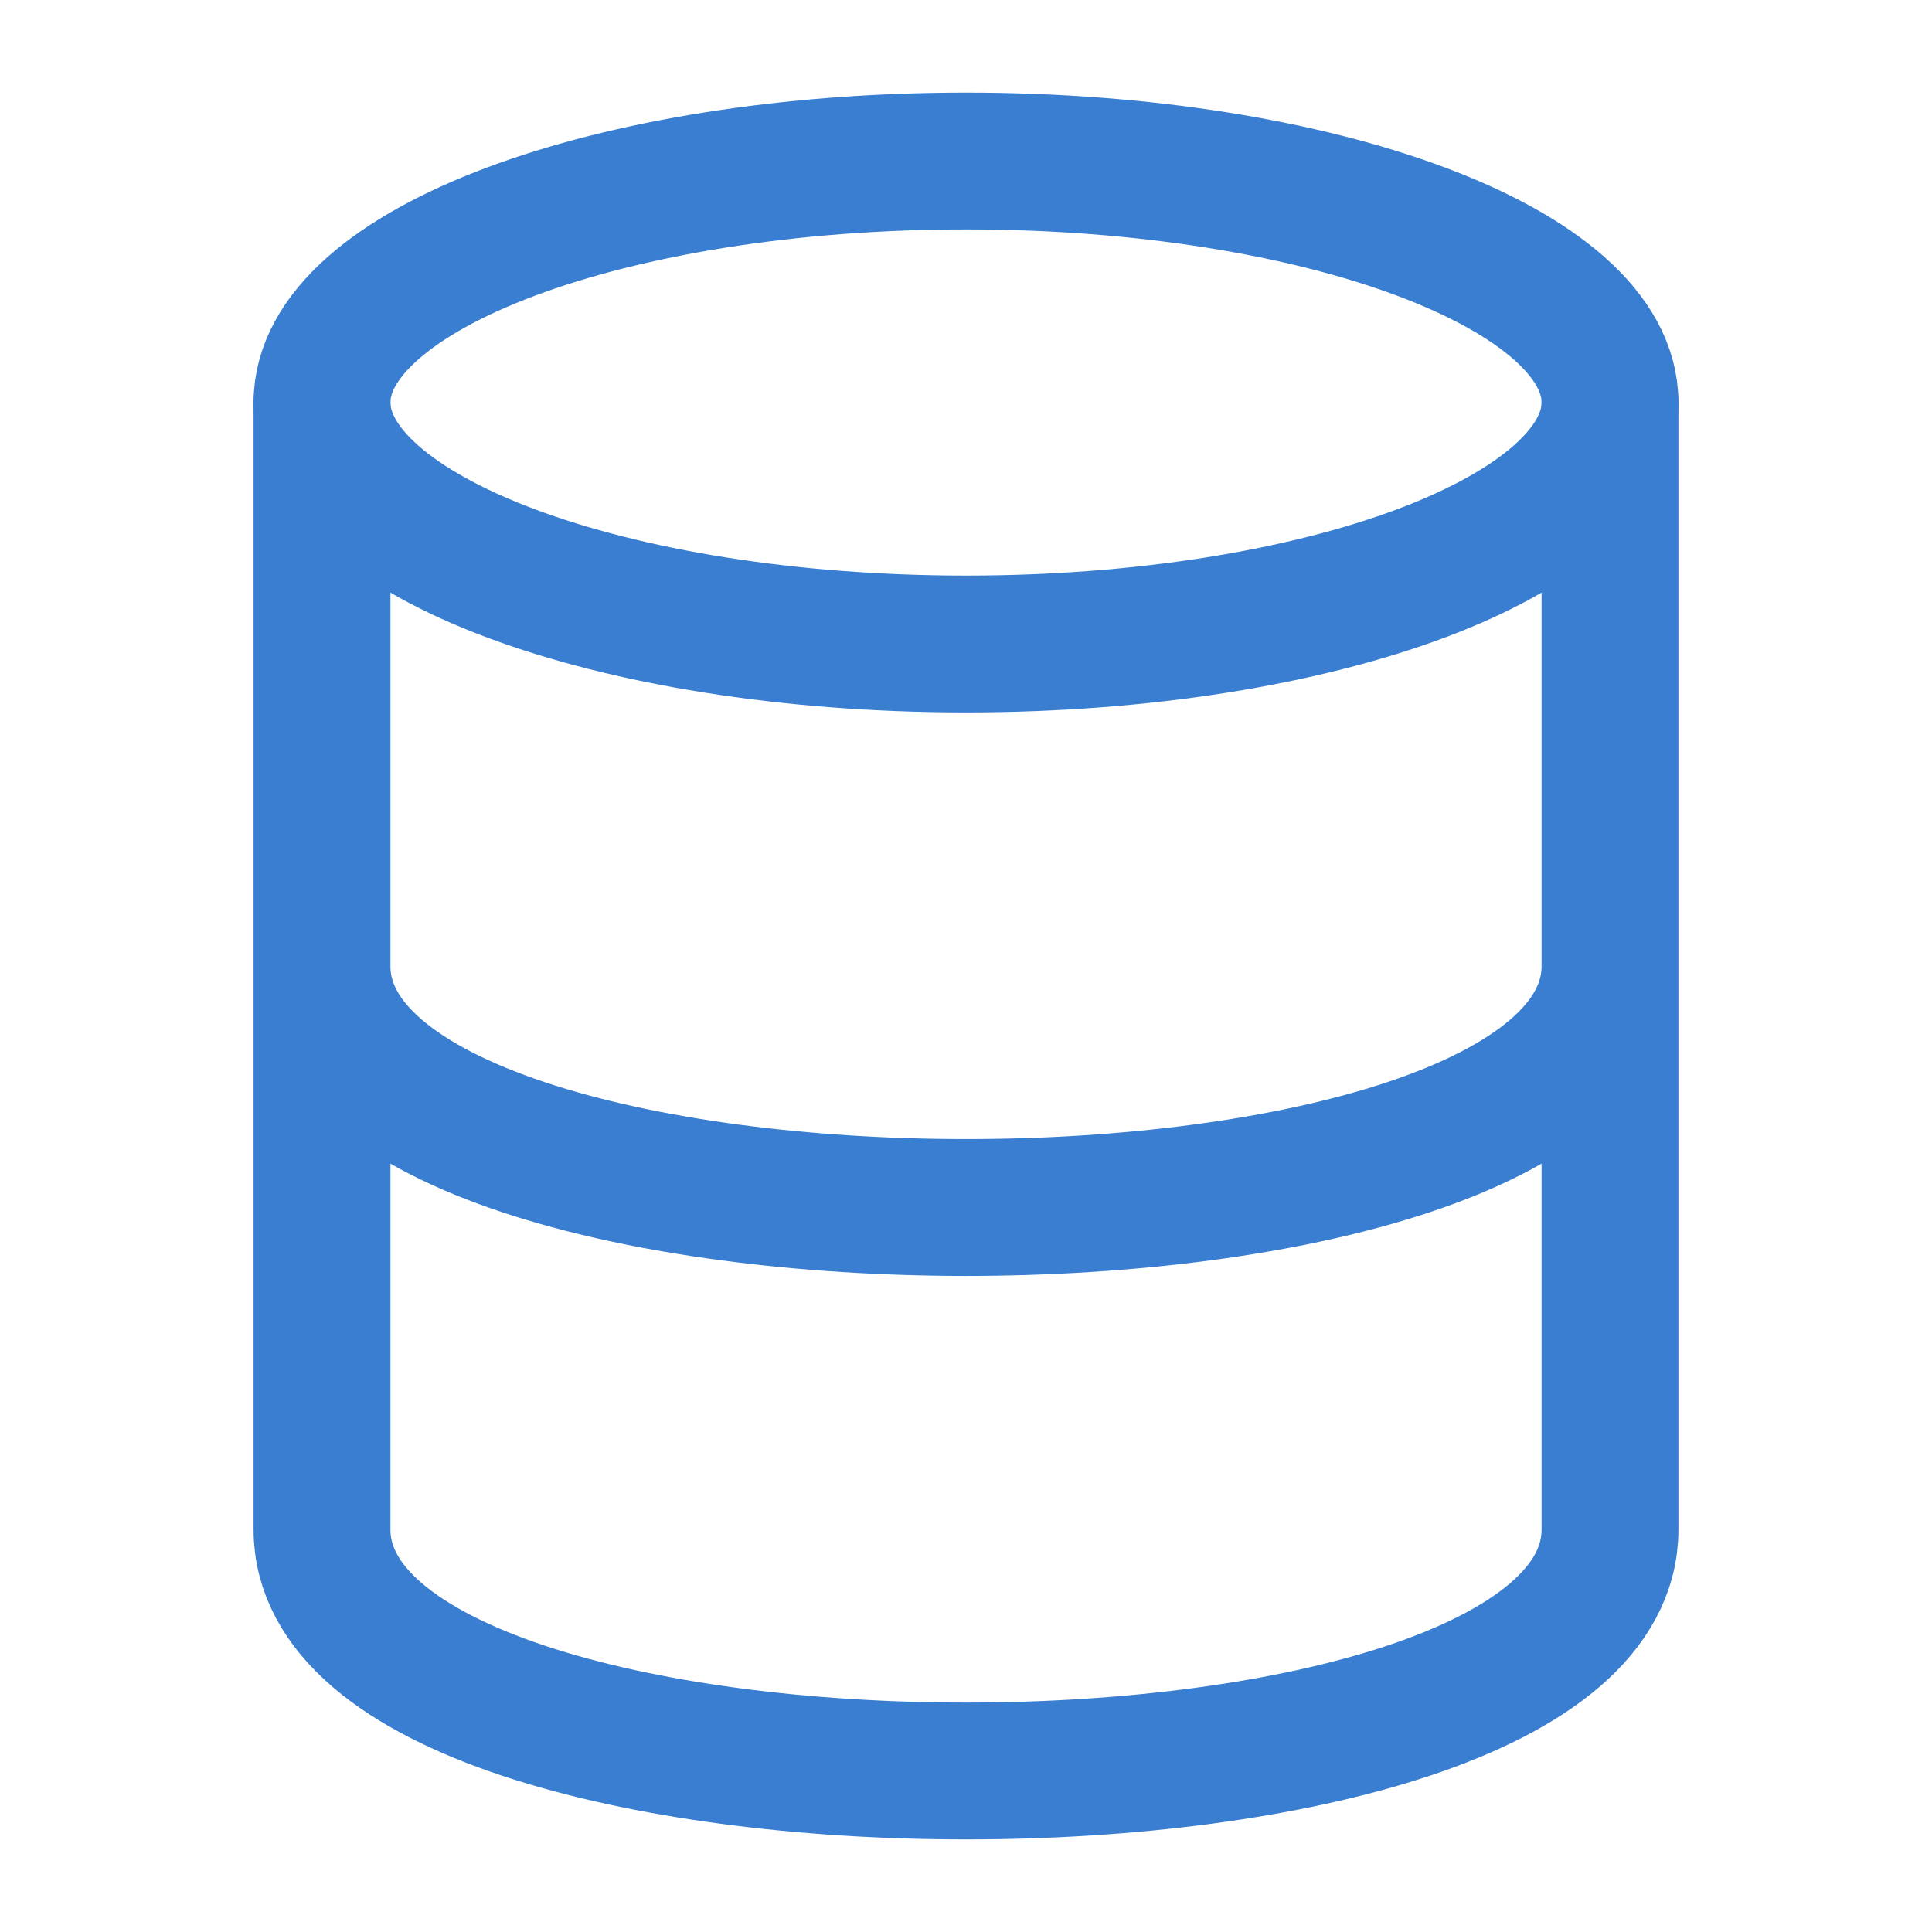
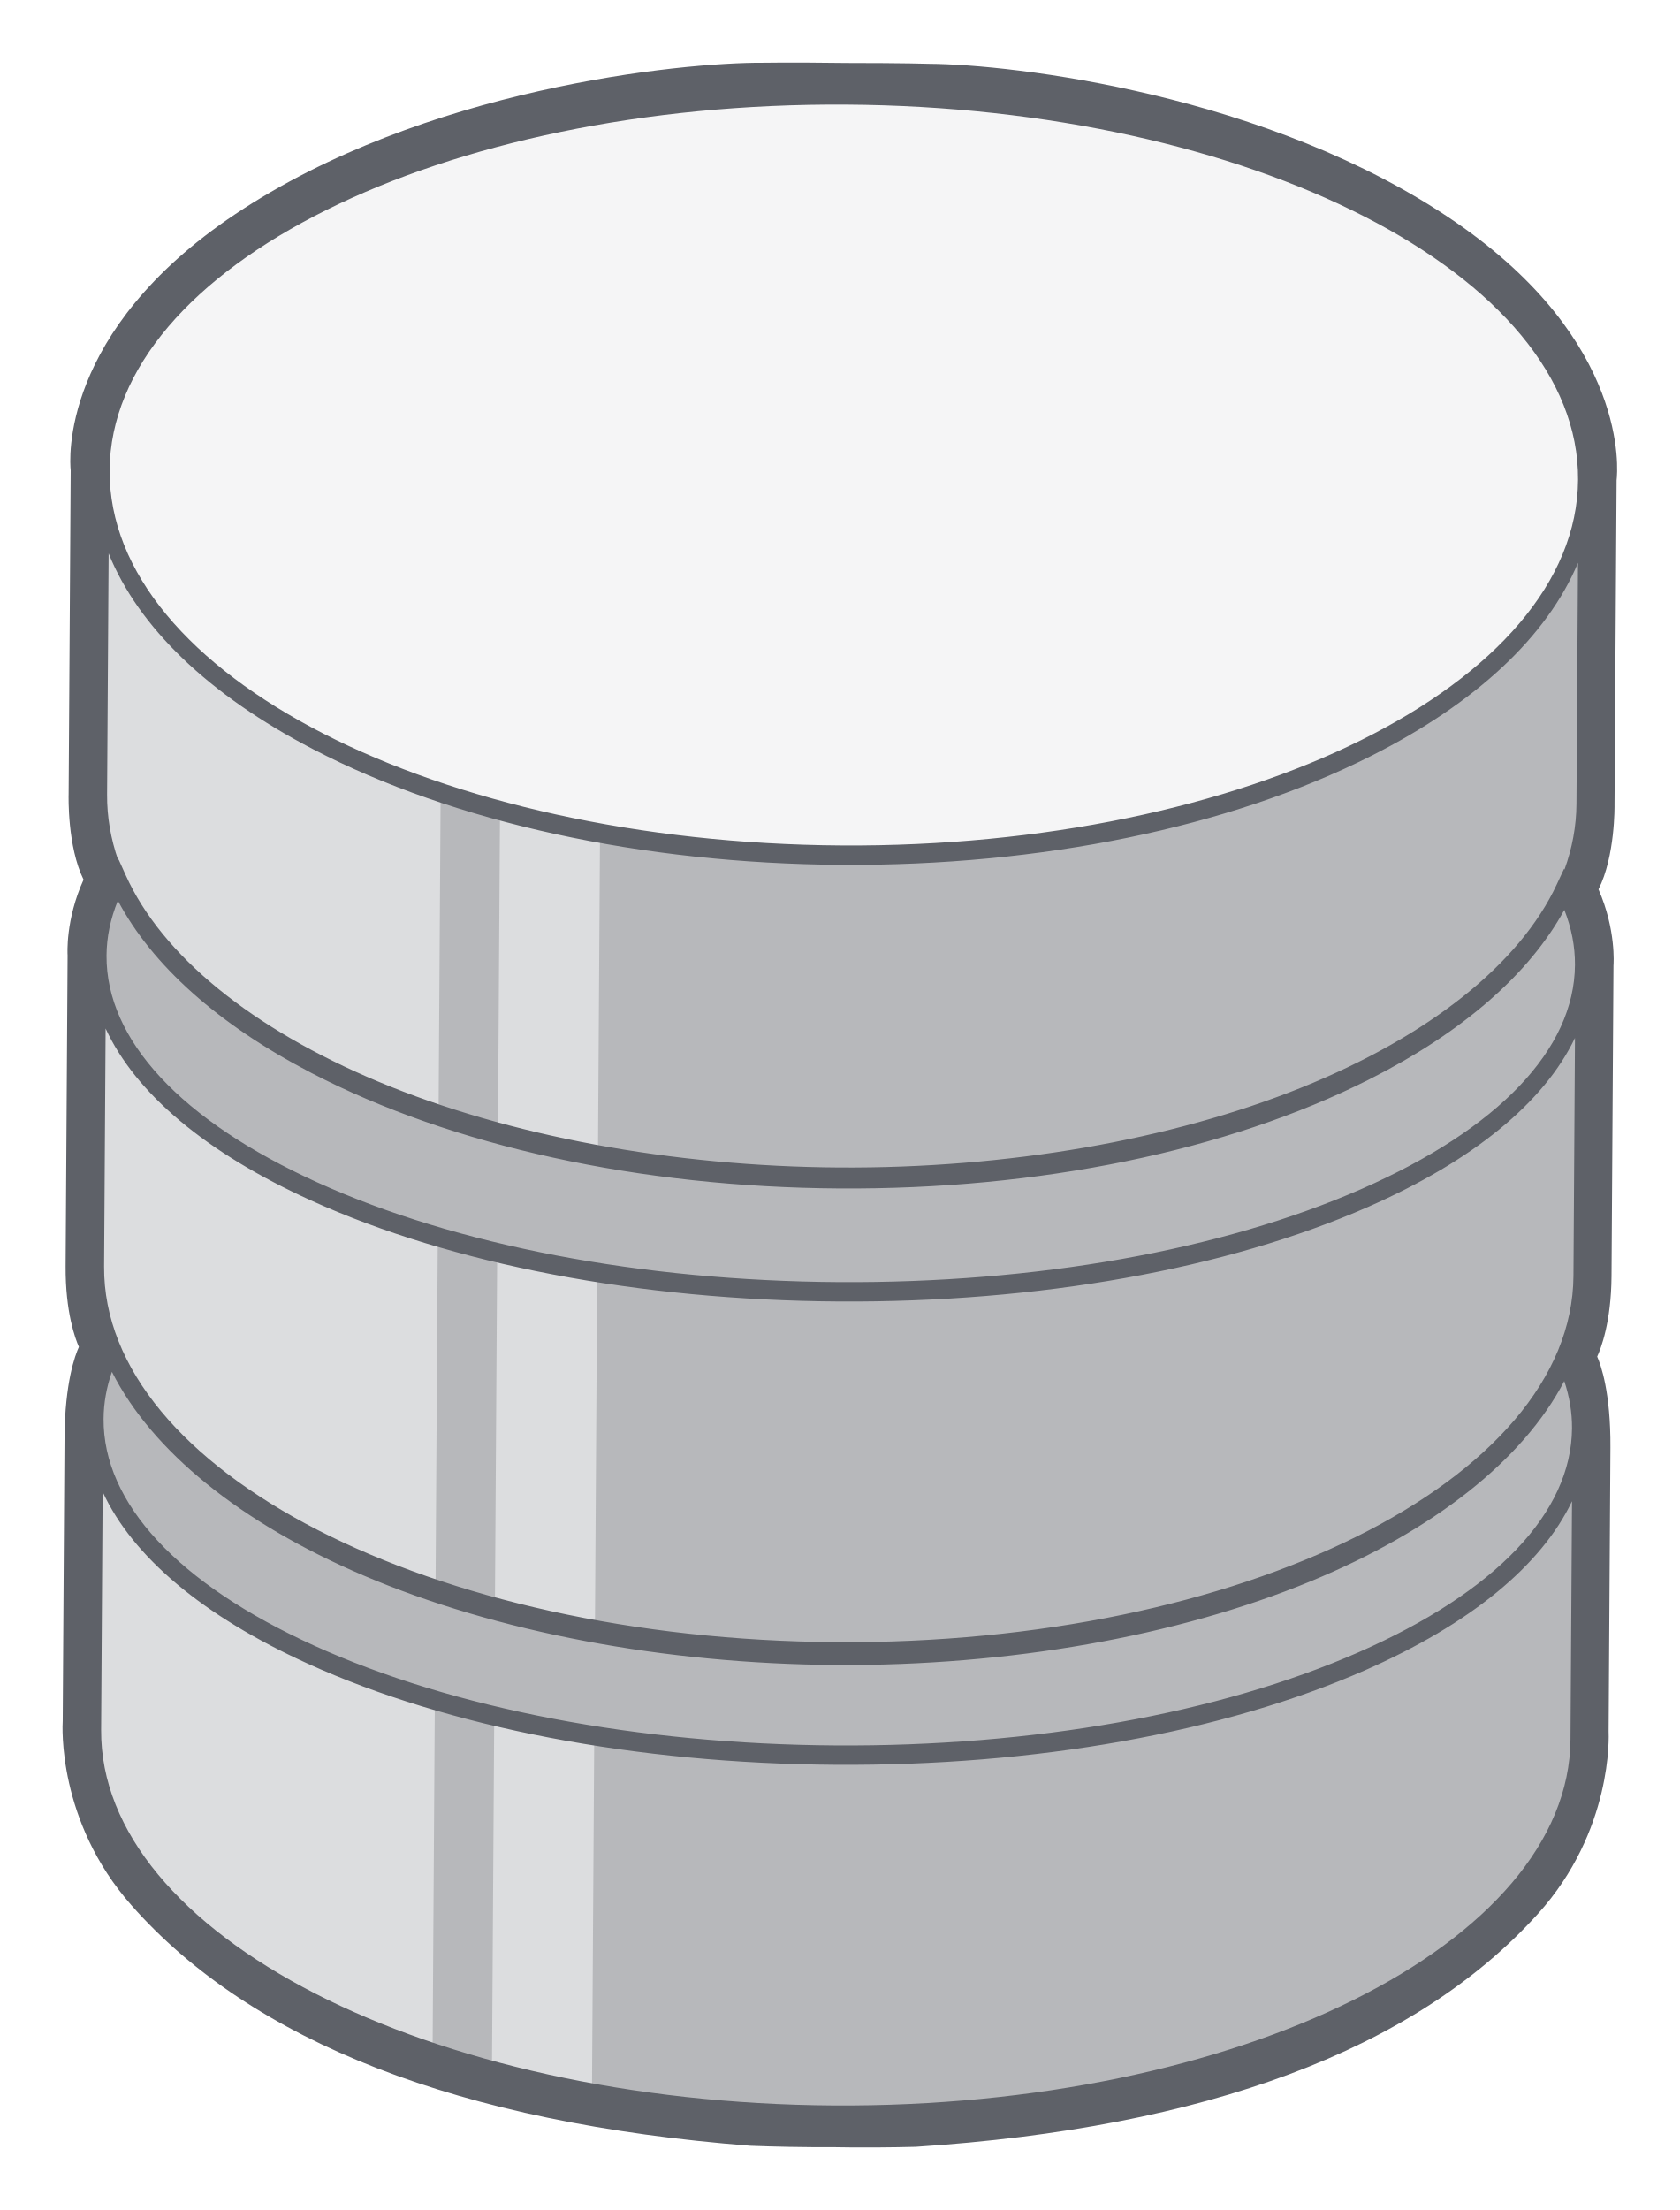
- <svg xmlns="http://www.w3.org/2000/svg" viewBox="0 0 24 24" fill="none" stroke="#397ed1" stroke-width="1.7" stroke-linecap="round" stroke-linejoin="round">
-   <ellipse cx="12" cy="5" rx="8" ry="3" />
-   <path d="M4 5v14c0 4 16 4 16 0V5M4 12c0 4 16 4 16 0" />
+ <svg xmlns="http://www.w3.org/2000/svg" viewBox="89.57 -14.55 388.27 510.71">
+   <style>.gi-t{fill:#F5F5F6}.gi-s{fill:#DCDDDF}.gi-d{fill:#B7B8BB}.gi-l{fill:#5E6168}.gi-k{stroke:#5E6168}</style>
+   <path d="M282.742,391.043c-94.838-0.606-171.5-35.403-171.23-77.721l-0.459,71.863 c-0.31,48.514,76.32,88.333,171.158,88.939c94.837,0.606,171.97-38.231,172.279-86.745l0.459-71.863 C454.68,357.833,377.58,391.648,282.742,391.043z" class="gi-d" />
+   <path d="M203.291,463.792c7.404,2.017,15.125,3.766,23.117,5.224l0.527-82.475 c-7.993-1.279-15.715-2.812-23.121-4.577L203.291,463.792z" class="gi-s" />
+   <path d="M111.513,313.321l-0.459,71.863c-0.198,31.039,31.1,58.518,78.511,74.447l0.519-81.306 C142.661,364.392,111.34,340.397,111.513,313.321z" class="gi-s" />
+   <path d="M283.426,283.973c-94.838-0.606-171.5-35.403-171.23-77.721l-0.459,71.863 c-0.31,48.514,76.32,88.336,171.158,88.941c94.837,0.606,171.97-38.233,172.279-86.747l0.459-71.863 C455.364,250.764,378.264,284.579,283.426,283.973z" class="gi-d" />
+   <path d="M190.249,352.562l0.519-81.307c-47.423-13.931-78.744-37.928-78.571-65.003l-0.459,71.863 C111.539,309.155,142.838,336.633,190.249,352.562z" class="gi-s" />
+   <path d="M203.975,356.722c7.404,2.017,15.125,3.766,23.117,5.224l0.527-82.476 c-7.993-1.278-15.715-2.811-23.121-4.576L203.975,356.722z" class="gi-s" />
+   <path d="M456.35,96.32c-0.31,48.514-77.442,87.351-172.279,86.745 c-94.838-0.606-171.468-40.425-171.158-88.939c0.31-48.513,77.442-87.35,172.28-86.744 C380.031,7.988,456.66,47.807,456.35,96.32z" class="gi-t" />
+   <path d="M283.596,257.488c-81.293-0.519-149.2-29.851-166.747-68.773 c-3.002,5.622-4.614,11.492-4.652,17.536c-0.27,42.318,76.391,77.116,171.23,77.721 c94.837,0.606,171.937-33.209,172.208-75.528c0.039-6.044-1.498-11.934-4.428-17.594 C433.164,229.545,364.887,258.007,283.596,257.488z" class="gi-d" />
+   <path d="M282.89,367.97c-82.559-0.527-151.309-30.773-167.526-70.601 c-2.483,5.138-3.816,10.473-3.851,15.952c-0.27,42.318,76.391,77.116,171.23,77.721 c94.837,0.606,171.937-33.209,172.208-75.528c0.035-5.479-1.23-10.831-3.647-16 C434.578,339.133,365.448,368.498,282.89,367.97z" class="gi-d" />
+   <path d="M303.319,181.018c4.697,0.03,9.24,0.214,13.839,0.045 c-83.953-4.157-149.661-42.692-149.381-86.586c0.28-43.893,66.473-81.256,150.473-84.34 c-4.596-0.229-9.246-0.059-13.942-0.089c-10.565-0.133-20.993,0.337-31.166,1.34 c6.542-0.684,13.223-1.162,20.023-1.411c-4.596-0.229-9.246-0.059-13.942-0.089 c-86.541-1.086-164.121,37.954-164.417,84.251c-0.296,46.298,76.544,86.164,163.428,86.719 c4.697,0.03,9.24,0.214,13.839,0.045" class="gi-t" />
+   <path d="M284.071,183.066c-94.838-0.606-171.468-40.425-171.158-88.939l-0.479,74.906 c-0.31,48.514,76.32,88.334,171.158,88.94c94.837,0.606,171.97-38.232,172.279-86.746l0.478-74.906 C456.04,144.834,378.908,183.671,284.071,183.066z" class="gi-d" />
+   <path d="M190.945,243.479l0.479-74.906c-47.411-15.928-78.709-43.407-78.511-74.447l-0.479,74.906 C112.236,200.072,143.535,227.551,190.945,243.479z" class="gi-s" />
+   <path d="M227.788,252.862l0.479-74.906c-7.992-1.458-15.712-3.207-23.117-5.223l-0.479,74.906 C212.076,249.655,219.797,251.404,227.788,252.862z" class="gi-s" />
+   <path d="M459.074,190.969c3.862-7.645,3.713-19.227,3.704-19.699l0.478-74.832 c0.255-2.146,2.988-32.005-37.218-59.653C382.91,7.128,323.512,0.314,304.291,0.191 C304.23,0.189,298.84,0.003,285.192,0c-13.646-0.171-19.032-0.054-19.072-0.053 c-19.248-0.123-78.728,5.932-122.231,35.036c-40.556,27.132-38.205,57.024-37.977,59.173l-0.478,74.802 c-0.015,0.501-0.313,12.081,3.452,19.775c-4.201,9.251-3.711,17.225-3.69,17.474l-0.459,71.863 c-0.068,10.624,2.251,16.793,3.073,18.64c-0.857,1.864-3.245,8.203-3.326,21l-0.416,65.463 c-0.061,0.932-1.303,23.06,15.828,42.503c27.916,31.681,76.057,50.4,143.116,55.638 c0.097,0.005,6.529,0.276,14.519,0.327c1.481,0.009,3.024,0.008,4.583-0.001 c1.557,0.03,3.1,0.05,4.582,0.06c7.995,0.051,14.441-0.14,14.558-0.143 c67.09-4.379,115.466-22.482,143.784-53.804c17.379-19.222,16.419-41.365,16.372-42.223l0.419-65.537 c0.082-12.798-2.225-19.166-3.058-21.041c0.846-1.836,3.243-7.975,3.311-18.599l0.454-71.769 C462.564,208.242,463.156,200.273,459.074,190.969z M112.946,385.196l0.351-54.996 c6.913,14.97,23.15,28.689,47.411,39.7c32.57,14.784,75.904,23.087,122.02,23.382 c46.115,0.295,89.551-7.454,122.307-21.821c24.4-10.7,40.811-24.211,47.915-39.092l-0.351,54.995 c-0.302,47.267-76.731,85.235-170.373,84.637C188.582,471.405,112.644,432.463,112.946,385.196z M285.179,9.623 c93.582,0.598,169.473,39.485,169.172,86.685c-0.302,47.201-76.683,85.115-170.265,84.518 c-93.583-0.598-169.474-39.485-169.173-86.686C115.214,46.939,191.595,9.025,285.179,9.623z M161.968,158.595 c32.582,16.93,75.941,26.417,122.089,26.711c46.148,0.295,89.624-8.637,122.419-25.15 c24.365-12.268,40.753-27.698,47.859-44.65l-0.356,55.707c-0.033,5.183-0.983,10.255-2.769,15.176 l-0.095-0.182l-1.682,3.608c-8.579,18.4-29.528,35.074-58.989,46.952 c-30.174,12.164-68.116,18.728-106.835,18.48c-38.72-0.247-76.575-7.295-106.591-19.844 c-29.307-12.253-50.042-29.193-58.385-47.701l-1.636-3.629l-0.097,0.181c-1.723-4.943-2.608-10.027-2.575-15.21 l0.356-55.707C121.572,130.378,137.761,146.016,161.968,158.595z M453.634,208.432 c-0.125,19.488-17.657,37.879-49.368,51.787C371.97,274.383,329.06,282.023,283.44,281.732 c-45.621-0.291-88.43-8.479-120.542-23.054c-31.53-14.312-48.826-32.926-48.702-52.414 c0.027-4.253,0.91-8.505,2.621-12.687c7.904,14.92,23.109,28.586,44.717,39.813 c32.567,16.924,75.911,26.407,122.044,26.702s89.594-8.634,122.375-25.14 c21.749-10.95,37.127-24.421,45.221-39.238C452.833,199.915,453.661,204.179,453.634,208.432z M161.393,262.831c32.57,14.783,75.905,23.088,122.02,23.382 c46.115,0.295,89.551-7.456,122.307-21.821c24.4-10.701,40.811-24.211,47.915-39.091l-0.351,54.995 c-0.302,47.269-76.731,85.237-170.373,84.639c-93.643-0.598-169.581-39.54-169.279-86.809l0.351-54.995 C120.895,238.101,137.131,251.819,161.393,262.831z M452.95,315.502c-0.125,19.487-17.657,37.879-49.368,51.786 c-32.295,14.164-75.206,21.805-120.826,21.513c-45.621-0.291-88.43-8.48-120.542-23.055 c-31.53-14.311-48.826-32.926-48.702-52.413c0.023-3.632,0.672-7.273,1.931-10.868 c9.261,18.331,29.677,34.908,58.091,47.035c30.693,13.1,69.525,20.456,109.341,20.71 s78.739-6.605,109.596-19.312c28.567-11.763,49.193-28.077,58.687-46.289 C452.372,308.221,452.973,311.87,452.95,315.502z" class="gi-l" />
</svg>
